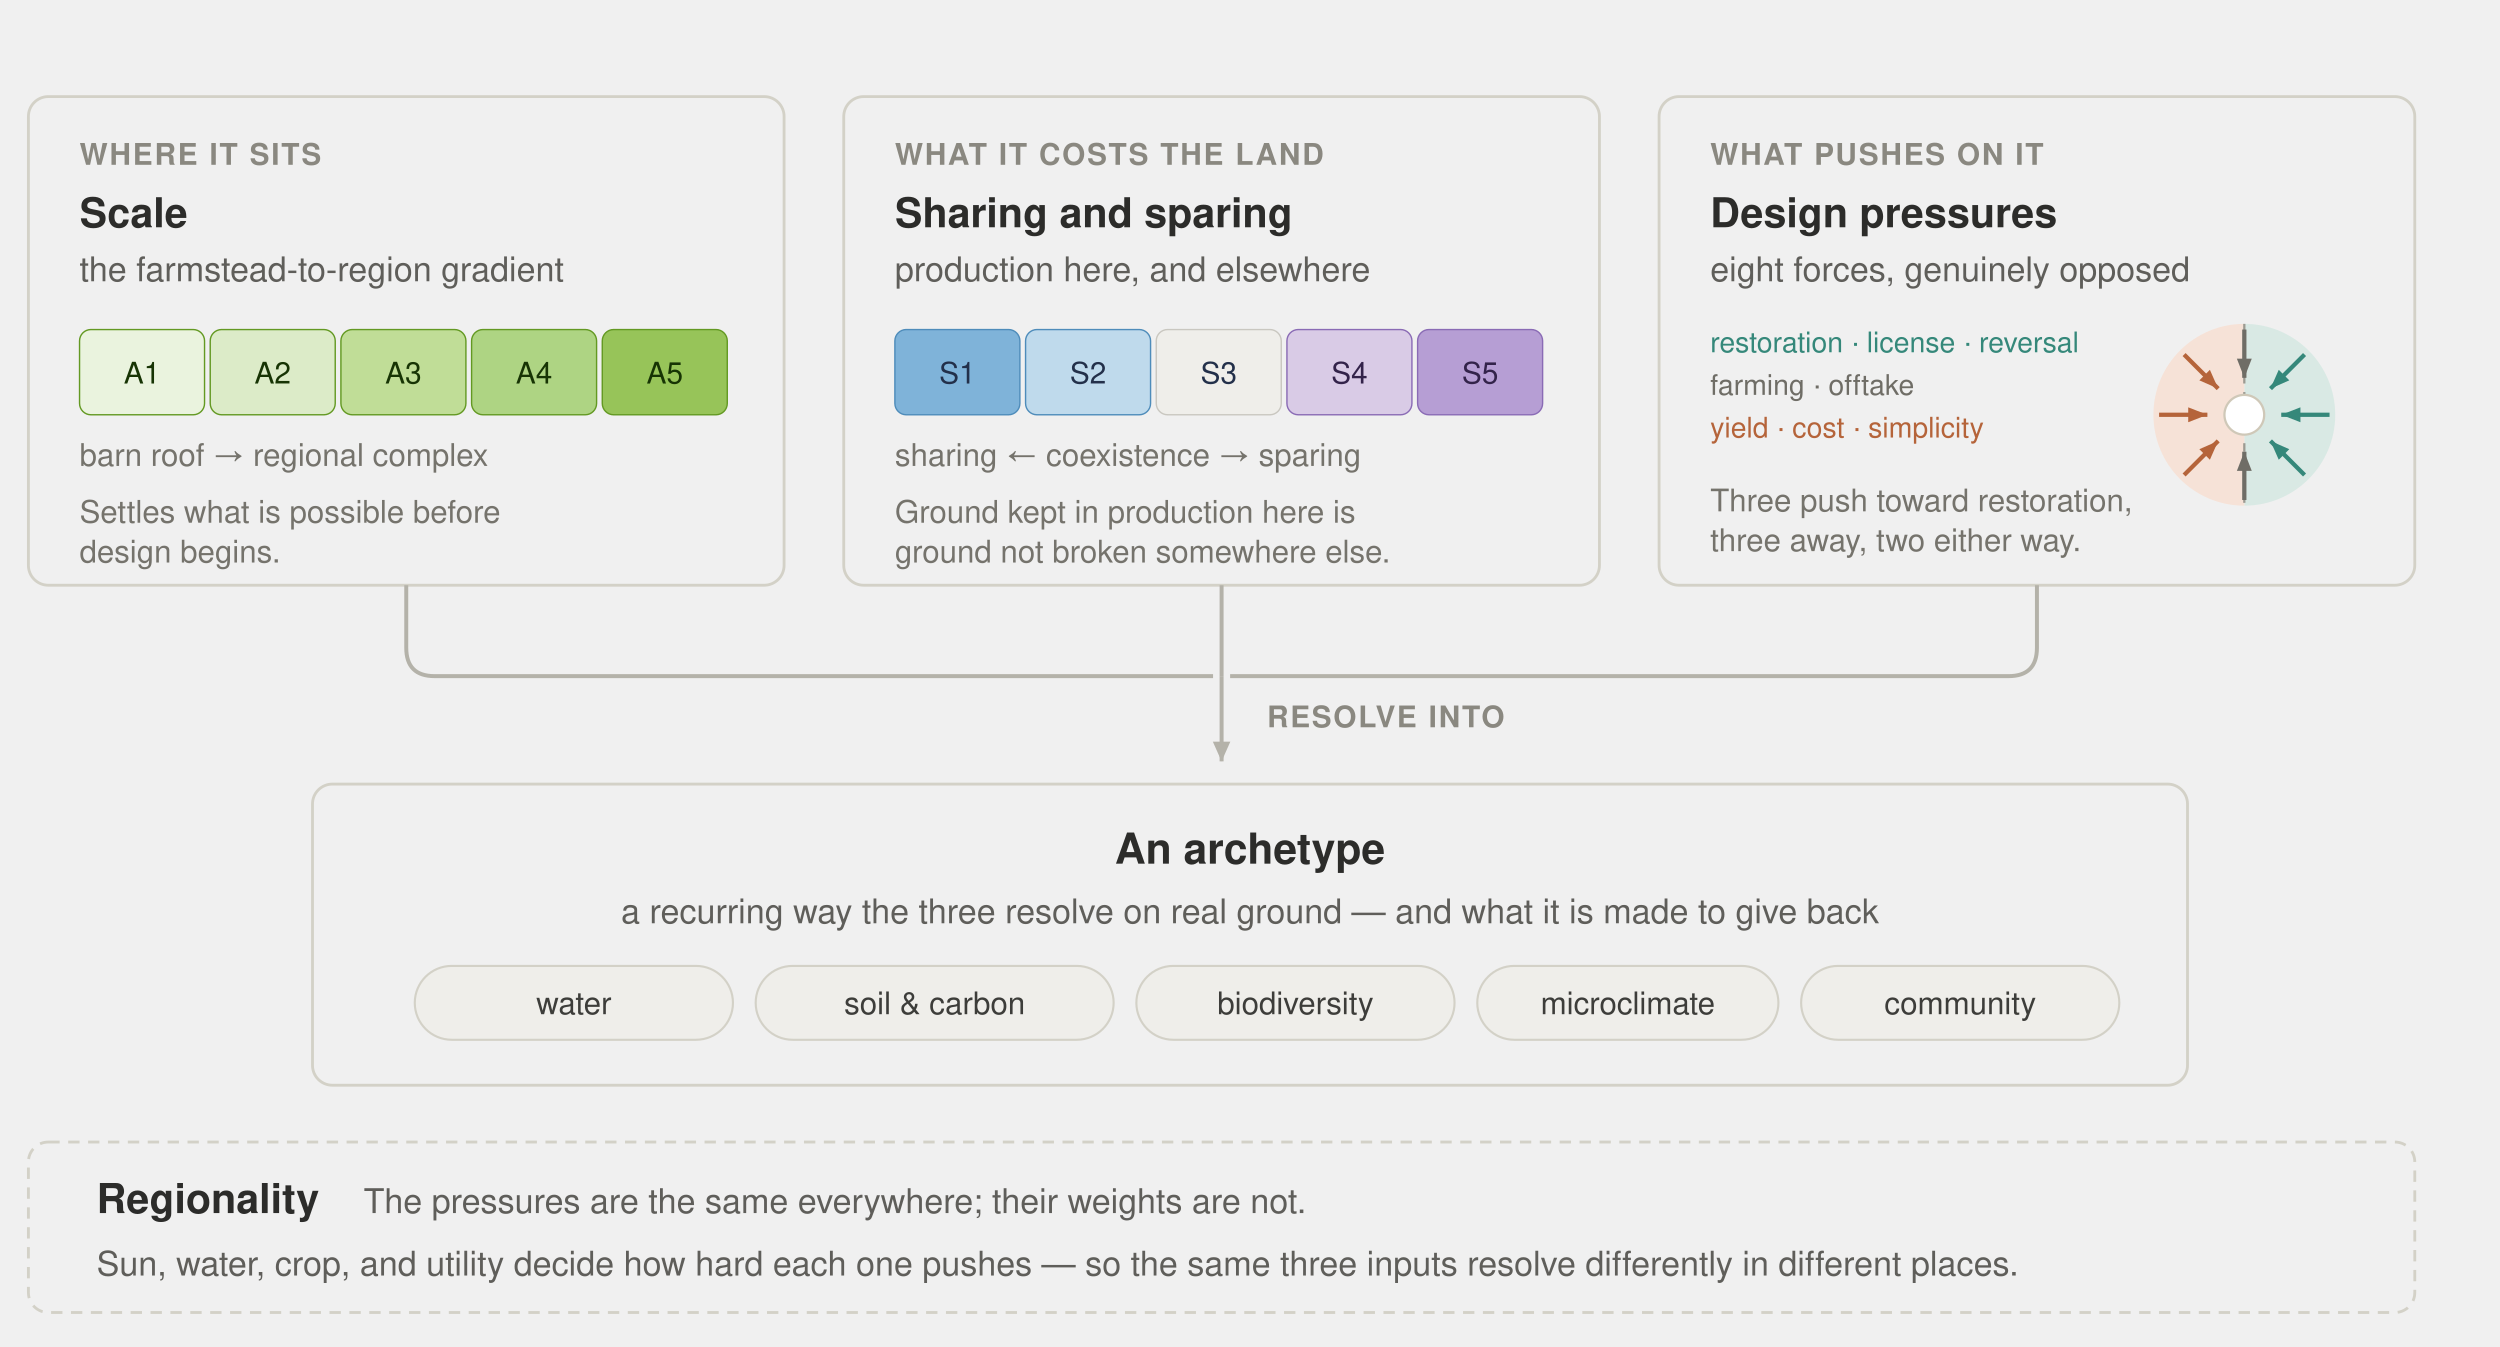
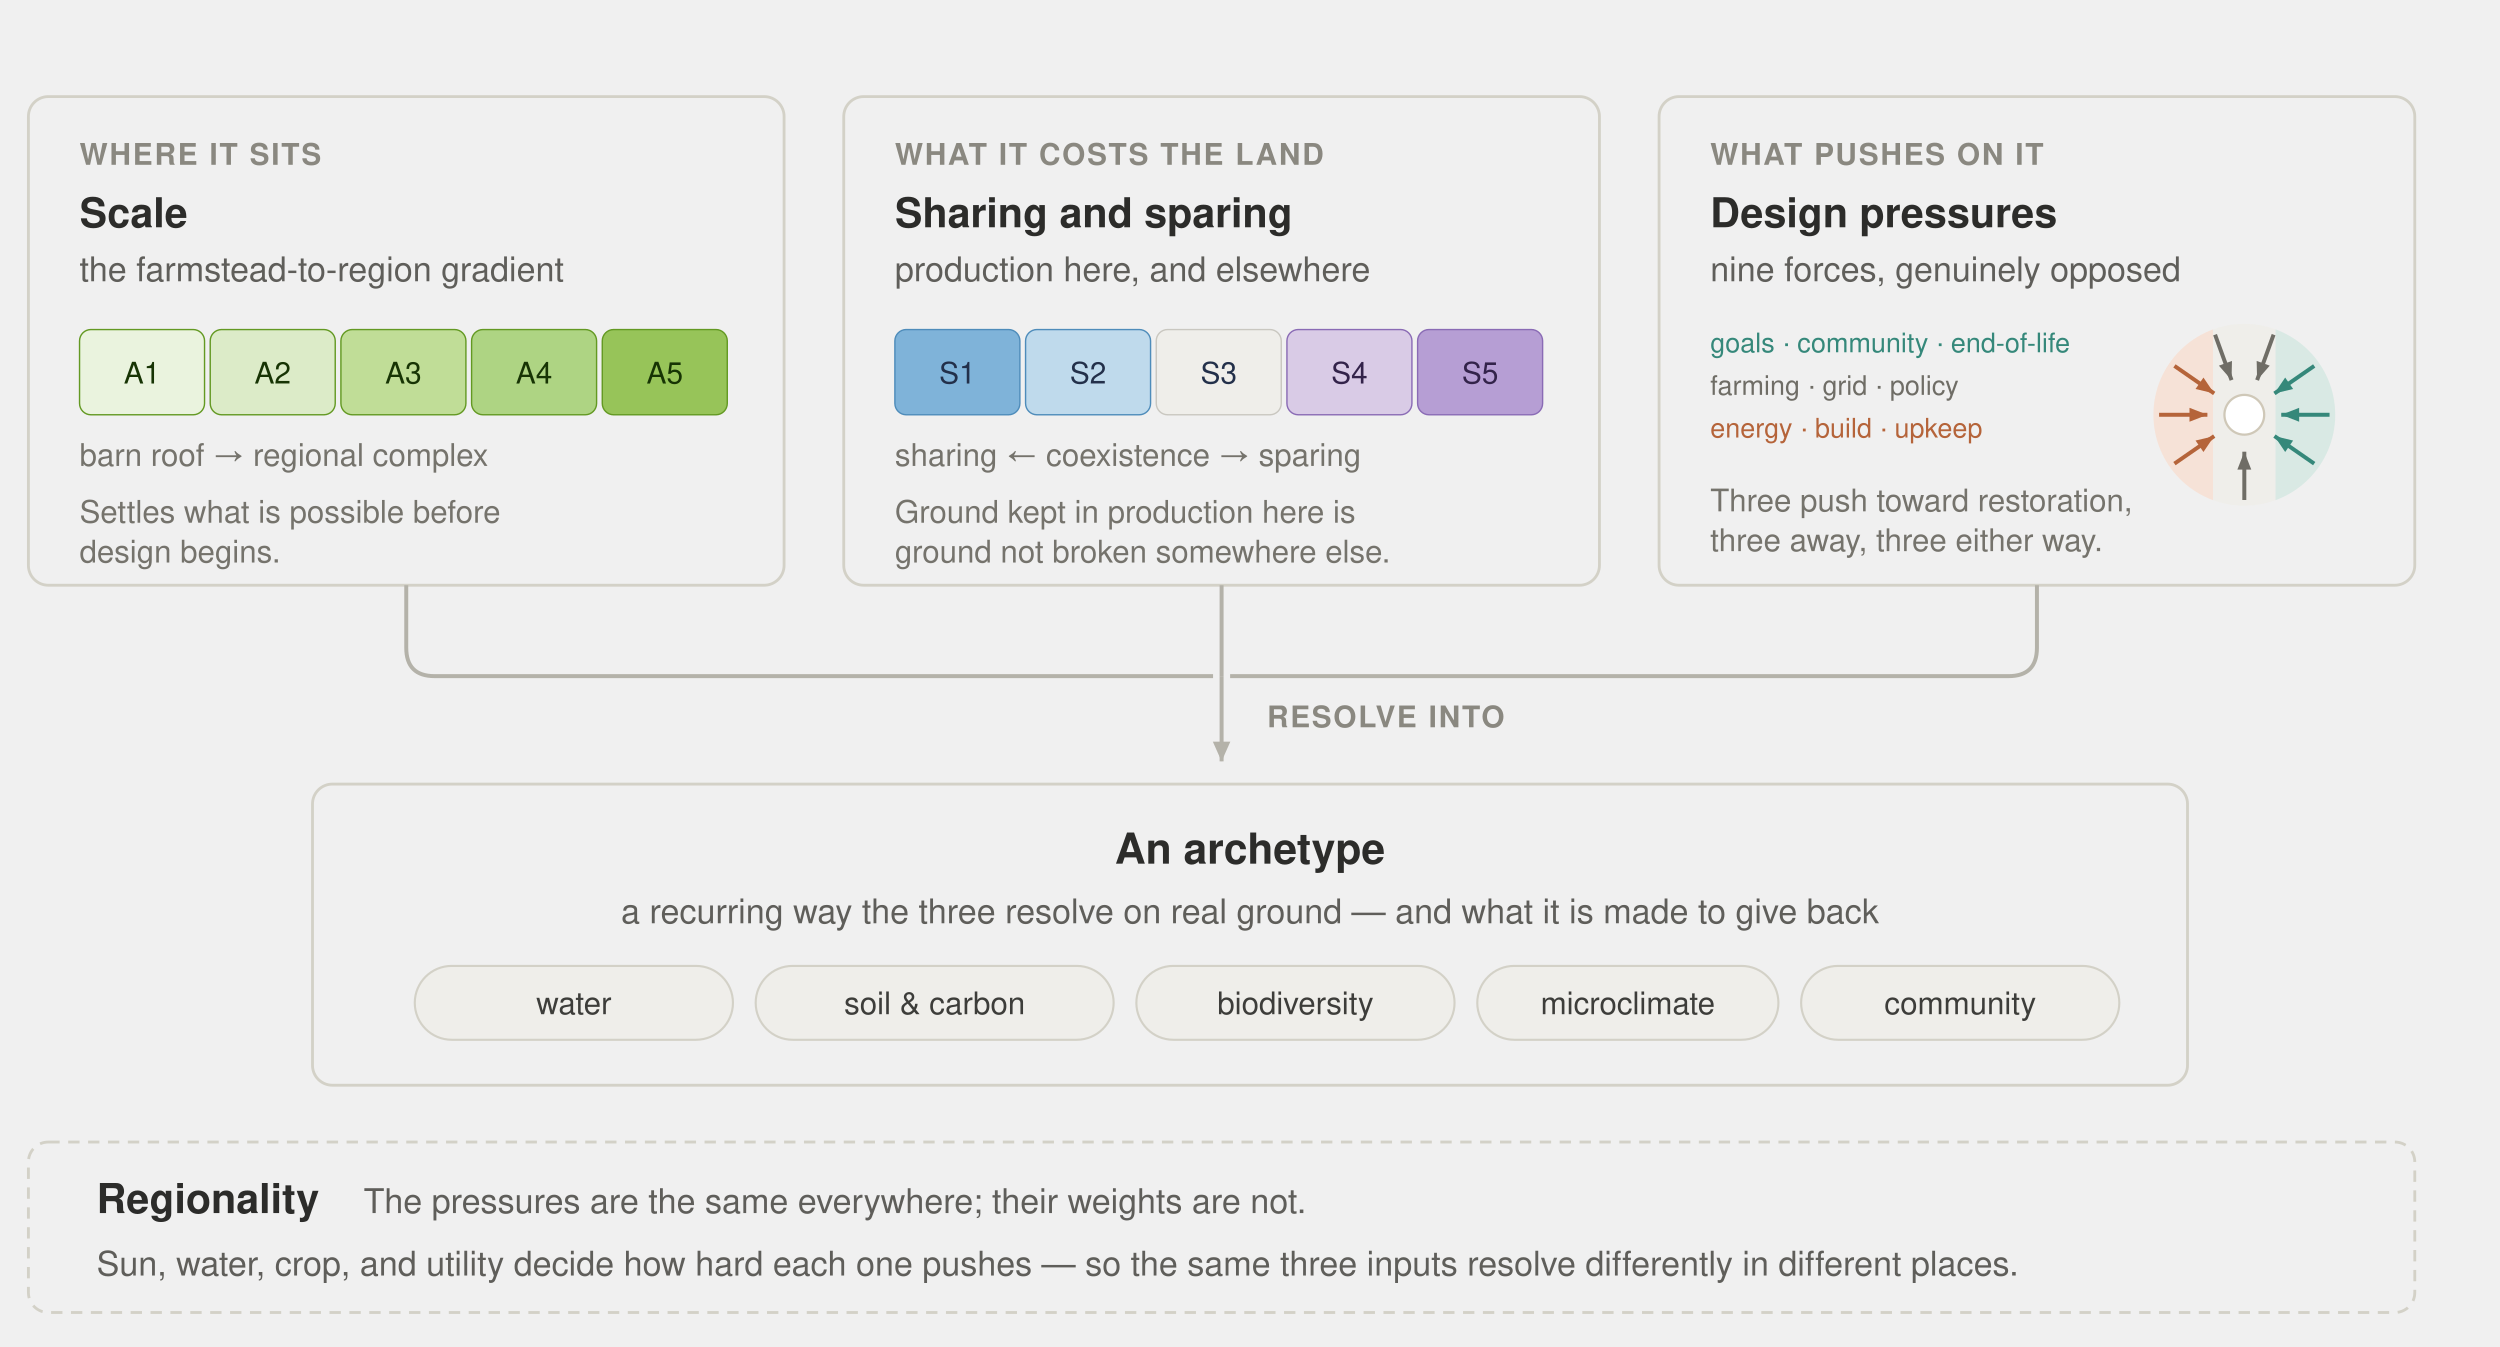
<svg xmlns="http://www.w3.org/2000/svg" width="880" height="474" viewBox="0 0 880 474" role="img">
  <style>
text{font-family:ui-sans-serif,system-ui,-apple-system,"Segoe UI",Helvetica,Arial,sans-serif}
.ct{font-size:14.5px;font-weight:600;fill:#2c2c2a}
.cs{font-size:12px;fill:#5f5e5a}
.cc{font-size:11px;fill:#75736c}
.chip{font-size:10.5px;font-weight:500;fill:#173404}
.chipd{font-size:10.5px;font-weight:500;fill:#23304a}
.chipp{font-size:10.5px;font-weight:500;fill:#33234a}
.rt{font-size:15px;font-weight:600;fill:#2c2c2a}
.rs{font-size:12px;fill:#5f5e5a}
.fn{font-size:11px;fill:#3d3d3a}
- .gtw{font-size:10px;fill:#35887a}
- .gbo{font-size:10px;fill:#6f6d66}
- .gaw{font-size:10px;fill:#b5643a}
+ .gtw{font-size:9.5px;fill:#35887a}
+ .gbo{font-size:9.5px;fill:#6f6d66}
+ .gaw{font-size:9.5px;fill:#b5643a}
.eyebrow{font-size:10.5px;font-weight:600;fill:#8a8880;letter-spacing:0.06em}
.card{fill:none;stroke:#d3d1c7;stroke-width:1}
.join{stroke:#b4b2a9;stroke-width:1.4;fill:none}
</style>
  <defs>
    <marker id="ar" viewBox="0 0 10 10" refX="9" refY="5" markerWidth="5.5" markerHeight="5.5" orient="auto-start-reverse">
      <path d="M0,1 L9,5 L0,9 z" fill="#b4b2a9" />
    </marker>
    <marker id="apt" viewBox="0 0 10 10" refX="9" refY="5" markerWidth="5" markerHeight="5" orient="auto-start-reverse">
      <path d="M0,1.5 L9,5 L0,8.5 z" fill="#35887a" />
    </marker>
    <marker id="apa" viewBox="0 0 10 10" refX="9" refY="5" markerWidth="5" markerHeight="5" orient="auto-start-reverse">
      <path d="M0,1.5 L9,5 L0,8.5 z" fill="#b5643a" />
    </marker>
    <marker id="apb" viewBox="0 0 10 10" refX="9" refY="5" markerWidth="5" markerHeight="5" orient="auto-start-reverse">
      <path d="M0,1.5 L9,5 L0,8.5 z" fill="#6f6d66" />
    </marker>
  </defs>
  <rect class="card" x="10" y="34" width="266" height="172" rx="7" />
  <text class="eyebrow" x="28" y="58">WHERE IT SITS</text>
  <text class="ct" x="28" y="80">Scale</text>
  <text class="cs" x="28" y="99">the farmstead-to-region gradient</text>
  <rect x="28" y="116" width="44" height="30" rx="4" fill="#EAF3DE" stroke="#639922" stroke-width="0.5" />
  <rect x="74" y="116" width="44" height="30" rx="4" fill="#DCEBC8" stroke="#639922" stroke-width="0.5" />
  <rect x="120" y="116" width="44" height="30" rx="4" fill="#C0DD97" stroke="#639922" stroke-width="0.5" />
  <rect x="166" y="116" width="44" height="30" rx="4" fill="#AED483" stroke="#639922" stroke-width="0.5" />
  <rect x="212" y="116" width="44" height="30" rx="4" fill="#97C459" stroke="#639922" stroke-width="0.5" />
  <text class="chip" x="50" y="135" text-anchor="middle">A1</text>
  <text class="chip" x="96" y="135" text-anchor="middle">A2</text>
  <text class="chip" x="142" y="135" text-anchor="middle">A3</text>
  <text class="chip" x="188" y="135" text-anchor="middle">A4</text>
  <text class="chip" x="234" y="135" text-anchor="middle">A5</text>
  <text class="cc" x="28" y="164">barn roof → regional complex</text>
  <text class="cc" x="28" y="184">Settles what is possible before</text>
  <text class="cc" x="28" y="198">design begins.</text>
  <rect class="card" x="297" y="34" width="266" height="172" rx="7" />
  <text class="eyebrow" x="315" y="58">WHAT IT COSTS THE LAND</text>
  <text class="ct" x="315" y="80">Sharing and sparing</text>
  <text class="cs" x="315" y="99">production here, and elsewhere</text>
  <rect x="315" y="116" width="44" height="30" rx="4" fill="#7FB3D9" stroke="#4E8CBA" stroke-width="0.5" />
  <rect x="361" y="116" width="44" height="30" rx="4" fill="#BFDAEC" stroke="#4E8CBA" stroke-width="0.5" />
  <rect x="407" y="116" width="44" height="30" rx="4" fill="#EFEEEA" stroke="#c9c7c0" stroke-width="0.5" />
  <rect x="453" y="116" width="44" height="30" rx="4" fill="#D9CBE6" stroke="#8A6BB5" stroke-width="0.5" />
  <rect x="499" y="116" width="44" height="30" rx="4" fill="#B69ED4" stroke="#8A6BB5" stroke-width="0.5" />
  <text class="chipd" x="337" y="135" text-anchor="middle">S1</text>
  <text class="chipd" x="383" y="135" text-anchor="middle">S2</text>
  <text class="chipd" x="429" y="135" text-anchor="middle">S3</text>
  <text class="chipp" x="475" y="135" text-anchor="middle">S4</text>
  <text class="chipp" x="521" y="135" text-anchor="middle">S5</text>
  <text class="cc" x="315" y="164">sharing ← coexistence → sparing</text>
  <text class="cc" x="315" y="184">Ground kept in production here is</text>
  <text class="cc" x="315" y="198">ground not broken somewhere else.</text>
  <rect class="card" x="584" y="34" width="266" height="172" rx="7" />
  <text class="eyebrow" x="602" y="58">WHAT PUSHES ON IT</text>
  <text class="ct" x="602" y="80">Design pressures</text>
-   <text class="cs" x="602" y="99">eight forces, genuinely opposed</text>
-   <path d="M790,114 A32,32 0 0 1 790,178 Z" fill="#d9e9e4" />
-   <path d="M790,114 A32,32 0 0 0 790,178 Z" fill="#f6e2d7" />
-   <line x1="790" y1="114" x2="790" y2="178" stroke="#9c9a92" stroke-width="0.8" stroke-dasharray="3 3" />
-   <line x1="820" y1="146" x2="803" y2="146" stroke="#35887a" stroke-width="1.5" marker-end="url(#apt)" />
-   <line x1="811.2" y1="167.2" x2="799.2" y2="155.2" stroke="#35887a" stroke-width="1.5" marker-end="url(#apt)" />
-   <line x1="811.2" y1="124.8" x2="799.2" y2="136.8" stroke="#35887a" stroke-width="1.5" marker-end="url(#apt)" />
-   <line x1="760" y1="146" x2="777" y2="146" stroke="#b5643a" stroke-width="1.5" marker-end="url(#apa)" />
-   <line x1="768.8" y1="167.2" x2="780.8" y2="155.2" stroke="#b5643a" stroke-width="1.5" marker-end="url(#apa)" />
-   <line x1="768.8" y1="124.8" x2="780.8" y2="136.8" stroke="#b5643a" stroke-width="1.5" marker-end="url(#apa)" />
-   <line x1="790" y1="176" x2="790" y2="159" stroke="#6f6d66" stroke-width="1.5" marker-end="url(#apb)" />
-   <line x1="790" y1="116" x2="790" y2="133" stroke="#6f6d66" stroke-width="1.5" marker-end="url(#apb)" />
+   <text class="cs" x="602" y="99">nine forces, genuinely opposed</text>
+   <clipPath id="g9">
+     <circle cx="790" cy="146" r="32" />
+   </clipPath>
+   <g clip-path="url(#g9)">
+     <rect x="758" y="114" width="21" height="64" fill="#f6e2d7" />
+     <rect x="779" y="114" width="22" height="64" fill="#efeeea" />
+     <rect x="801" y="114" width="21" height="64" fill="#d9e9e4" />
+   </g>
+   <line x1="820" y1="146" x2="803" y2="146" stroke="#35887a" stroke-width="1.4" marker-end="url(#apt)" />
+   <line x1="814.6" y1="128.8" x2="800.6" y2="138.5" stroke="#35887a" stroke-width="1.4" marker-end="url(#apt)" />
+   <line x1="814.6" y1="163.2" x2="800.6" y2="153.5" stroke="#35887a" stroke-width="1.4" marker-end="url(#apt)" />
+   <line x1="779.7" y1="117.8" x2="785.5" y2="133.8" stroke="#6f6d66" stroke-width="1.4" marker-end="url(#apb)" />
+   <line x1="800.3" y1="117.8" x2="794.5" y2="133.8" stroke="#6f6d66" stroke-width="1.4" marker-end="url(#apb)" />
+   <line x1="790" y1="176" x2="790" y2="159" stroke="#6f6d66" stroke-width="1.4" marker-end="url(#apb)" />
+   <line x1="760" y1="146" x2="777" y2="146" stroke="#b5643a" stroke-width="1.4" marker-end="url(#apa)" />
+   <line x1="765.4" y1="128.8" x2="779.4" y2="138.5" stroke="#b5643a" stroke-width="1.4" marker-end="url(#apa)" />
+   <line x1="765.4" y1="163.2" x2="779.4" y2="153.5" stroke="#b5643a" stroke-width="1.4" marker-end="url(#apa)" />
  <circle cx="790" cy="146" r="7" fill="#ffffff" stroke="#cfc8b8" stroke-width="0.8" />
-   <text class="gtw" x="602" y="124">restoration · license · reversal</text>
-   <text class="gbo" x="602" y="139">farming · offtake</text>
-   <text class="gaw" x="602" y="154">yield · cost · simplicity</text>
+   <text class="gtw" x="602" y="124">goals · community · end-of-life</text>
+   <text class="gbo" x="602" y="139">farming · grid · policy</text>
+   <text class="gaw" x="602" y="154">energy · build · upkeep</text>
  <text class="cc" x="602" y="180">Three push toward restoration,</text>
-   <text class="cc" x="602" y="194">three away, two either way.</text>
+   <text class="cc" x="602" y="194">three away, three either way.</text>
  <path class="join" d="M143 206 L143 228 Q143 238 153 238 L427 238" />
  <path class="join" d="M430 206 L430 238" />
  <path class="join" d="M717 206 L717 228 Q717 238 707 238 L433 238" />
  <line class="join" x1="430" y1="238" x2="430" y2="268" marker-end="url(#ar)" />
  <text class="eyebrow" x="446" y="256">RESOLVE INTO</text>
  <rect class="card" x="110" y="276" width="660" height="106" rx="7" />
  <text class="rt" x="440" y="304" text-anchor="middle">An archetype</text>
  <text class="rs" x="440" y="325" text-anchor="middle">a recurring way the three resolve on real ground — and what it is made to give back</text>
  <rect x="146" y="340" width="112" height="26" rx="13" fill="#EFEEEA" stroke="#d3d1c7" stroke-width="0.75" />
  <rect x="266" y="340" width="126" height="26" rx="13" fill="#EFEEEA" stroke="#d3d1c7" stroke-width="0.75" />
  <rect x="400" y="340" width="112" height="26" rx="13" fill="#EFEEEA" stroke="#d3d1c7" stroke-width="0.75" />
  <rect x="520" y="340" width="106" height="26" rx="13" fill="#EFEEEA" stroke="#d3d1c7" stroke-width="0.75" />
  <rect x="634" y="340" width="112" height="26" rx="13" fill="#EFEEEA" stroke="#d3d1c7" stroke-width="0.75" />
  <text class="fn" x="202" y="357" text-anchor="middle">water</text>
  <text class="fn" x="329" y="357" text-anchor="middle">soil &amp; carbon</text>
  <text class="fn" x="456" y="357" text-anchor="middle">biodiversity</text>
  <text class="fn" x="573" y="357" text-anchor="middle">microclimate</text>
  <text class="fn" x="690" y="357" text-anchor="middle">community</text>
  <rect class="card" x="10" y="402" width="840" height="60" rx="7" stroke-dasharray="4 3" />
  <text class="ct" x="34" y="427">Regionality</text>
  <text class="cs" x="128" y="427">The pressures are the same everywhere; their weights are not.</text>
  <text class="cs" x="34" y="449">Sun, water, crop, and utility decide how hard each one pushes — so the same three inputs resolve differently in different places.</text>
</svg>
